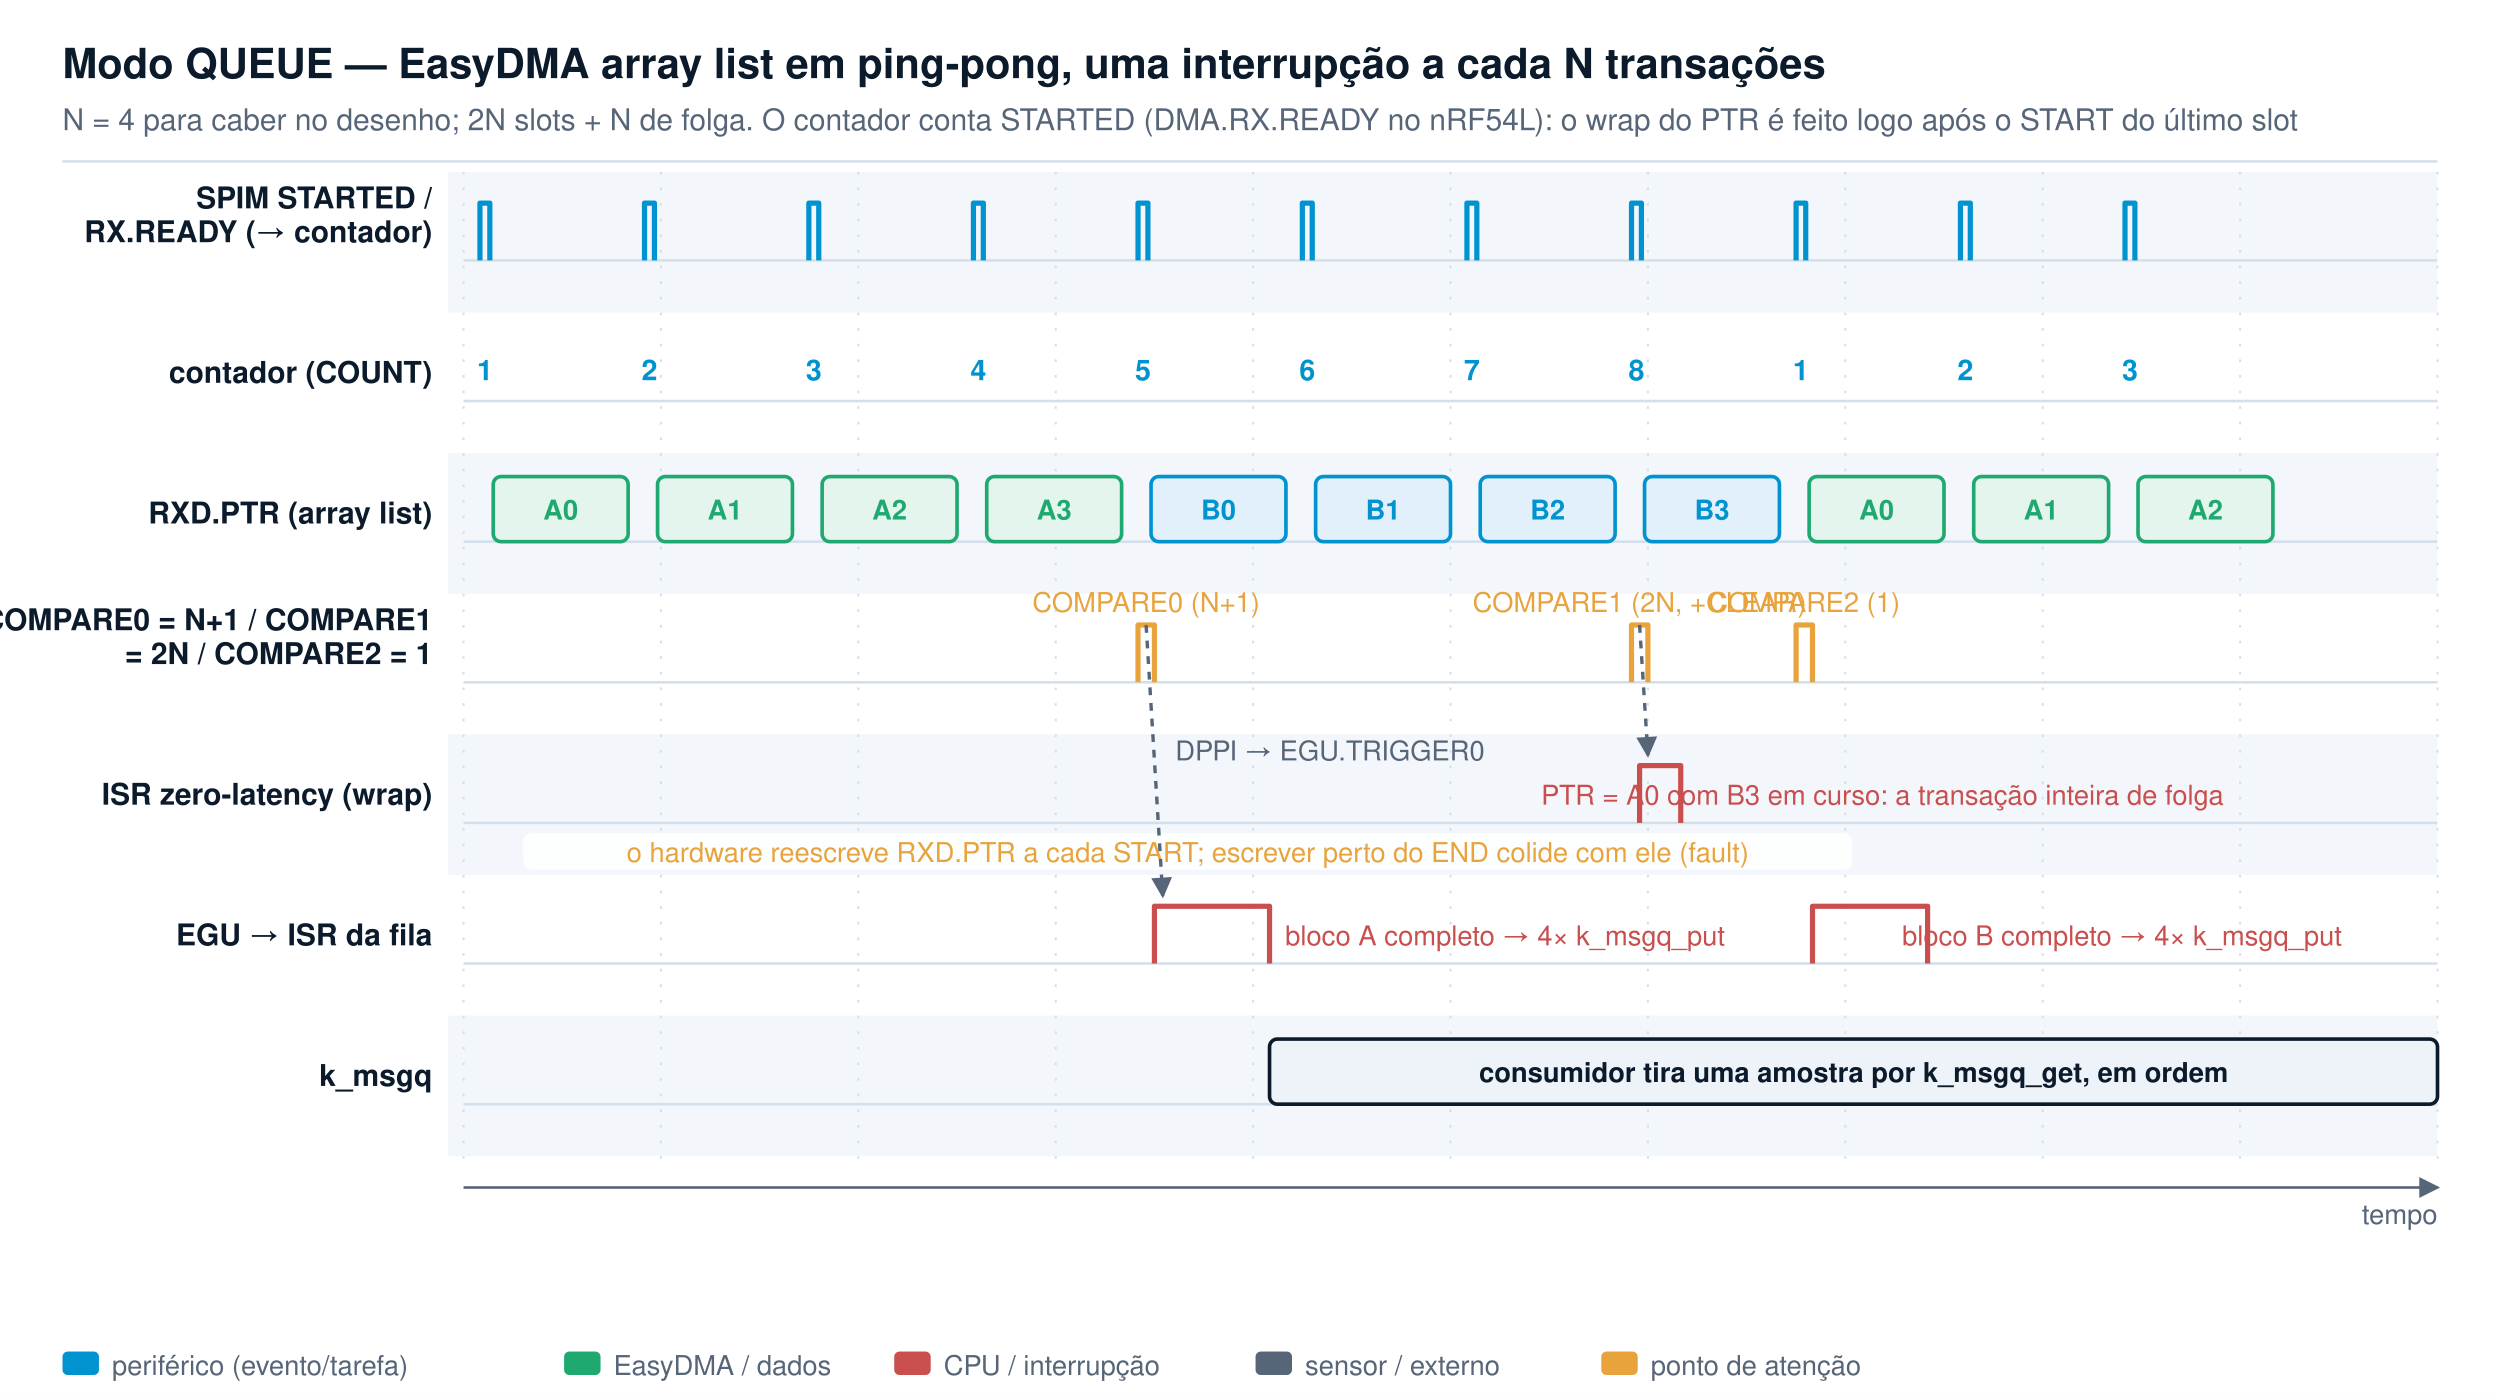
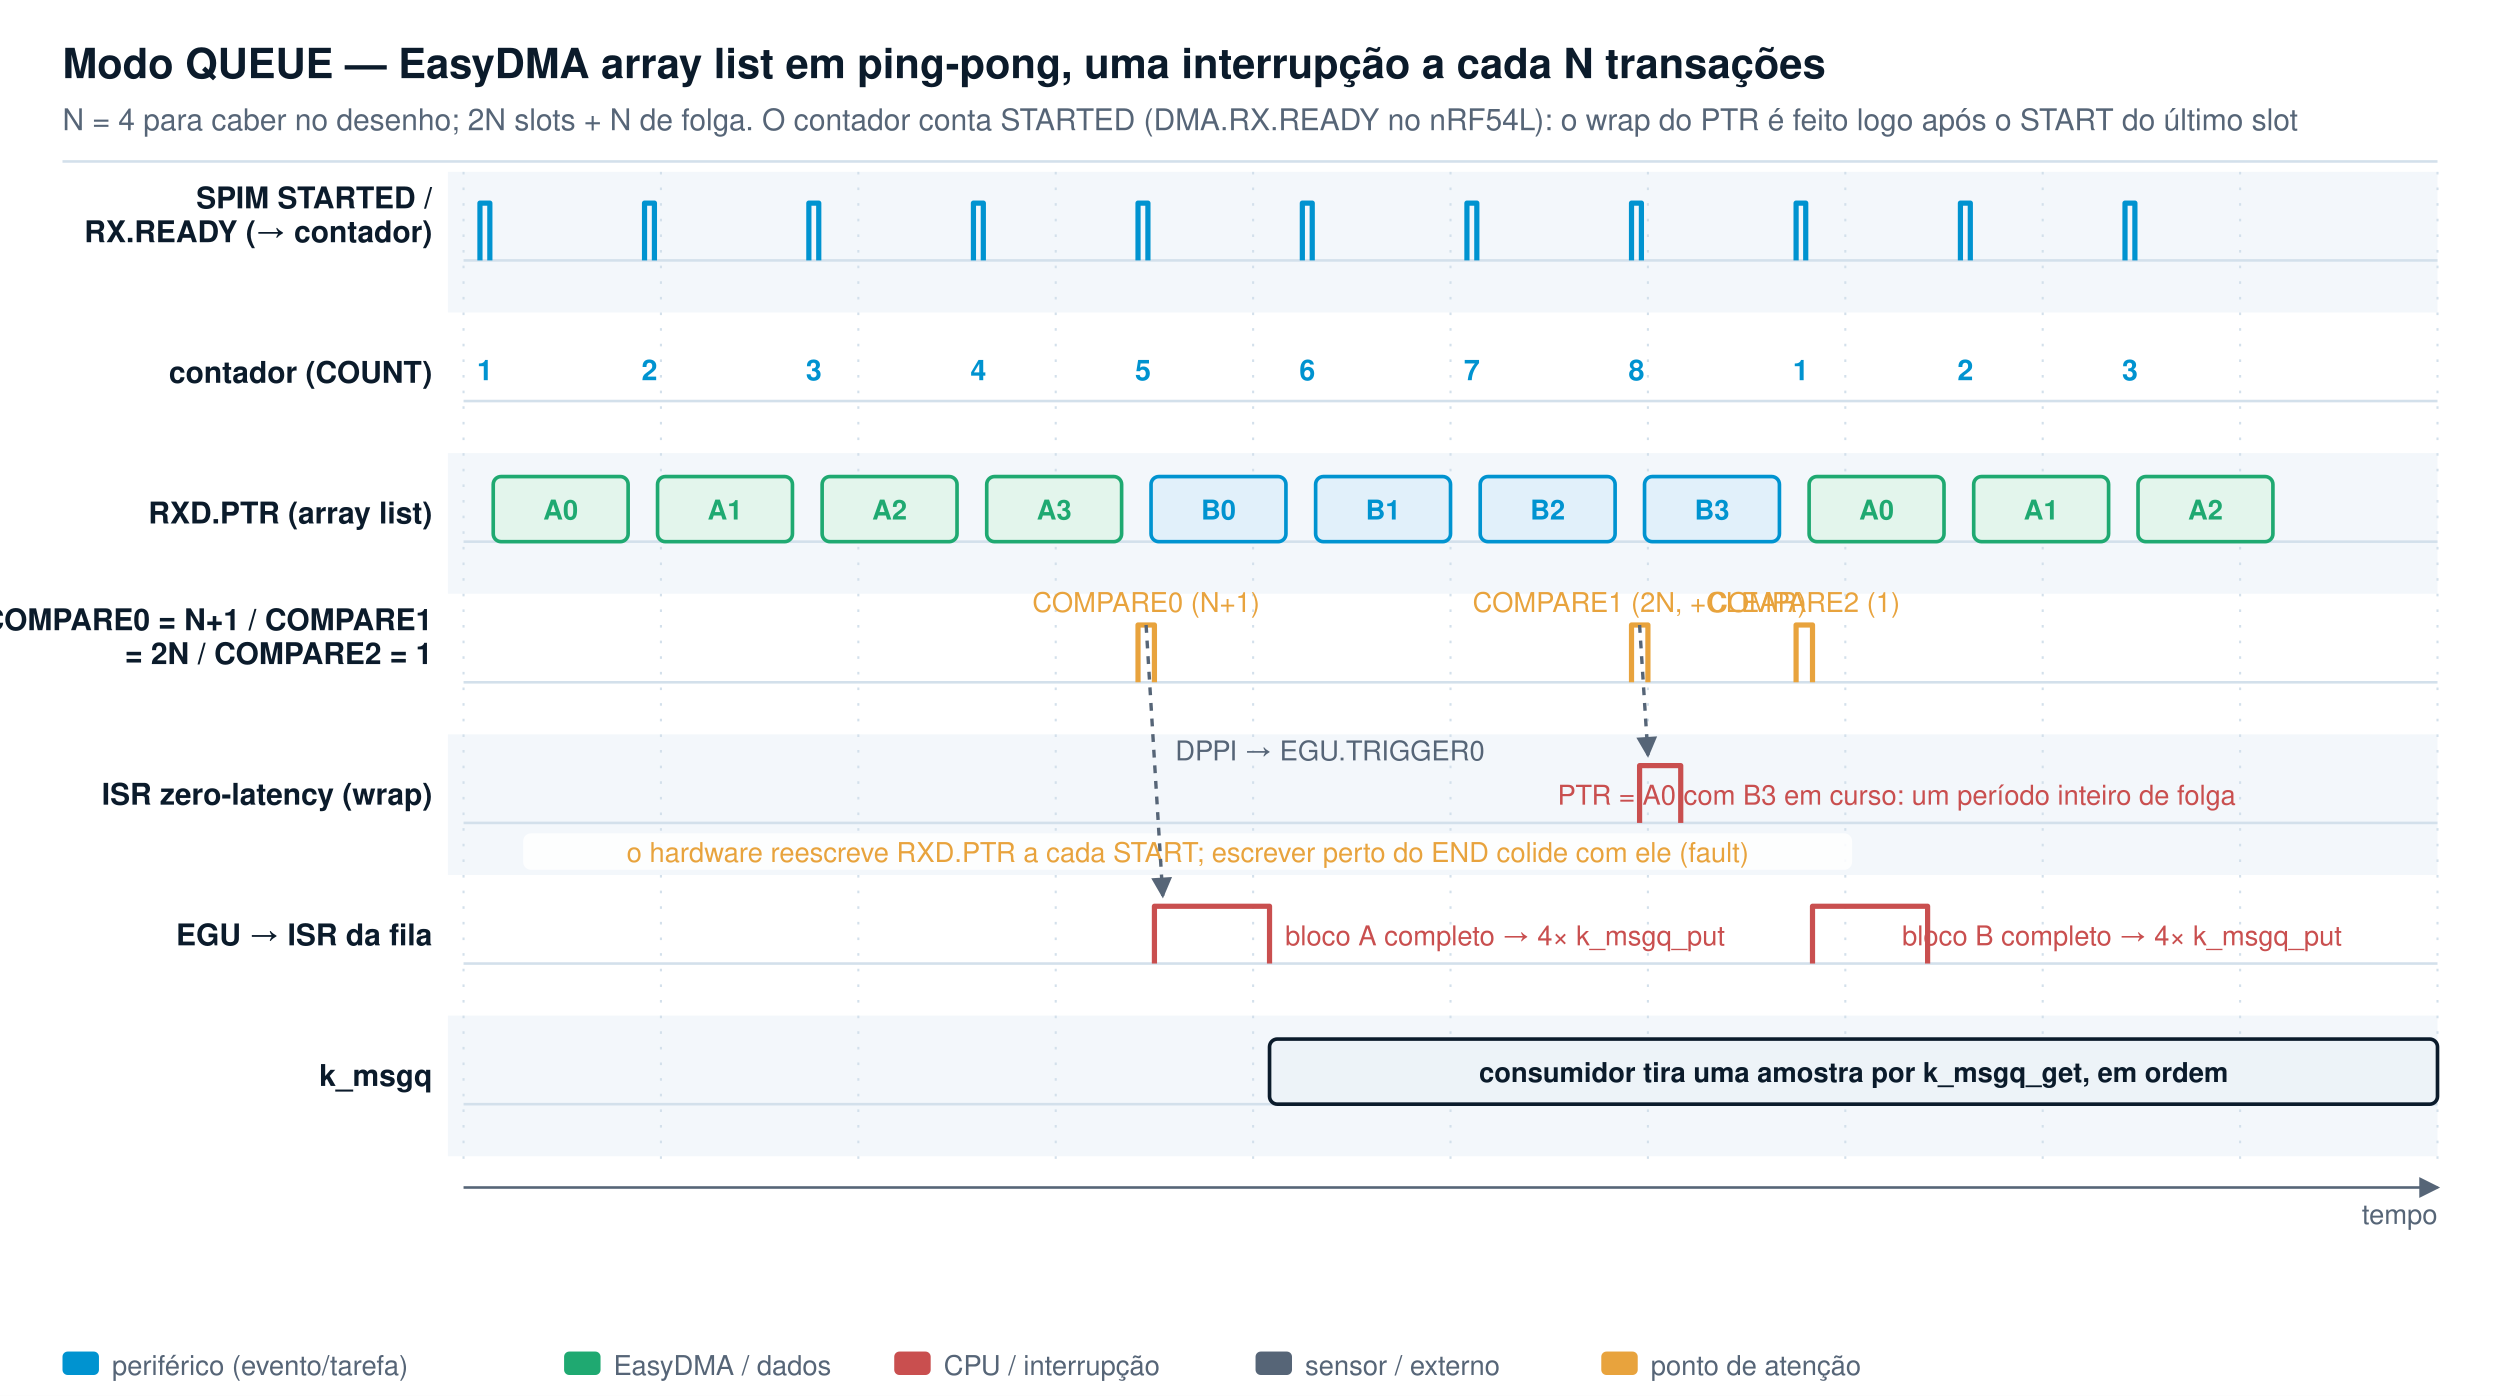
<svg xmlns="http://www.w3.org/2000/svg" width="960" height="536" viewBox="0 0 960 536">
  <defs>
    <marker id="arr" markerWidth="9" markerHeight="9" refX="7" refY="4.5" orient="auto" markerUnits="userSpaceOnUse">
      <path d="M0,0.5 L8,4.5 L0,8.5 z" fill="#566577" />
    </marker>
    <marker id="arr-blue" markerWidth="9" markerHeight="9" refX="7" refY="4.5" orient="auto" markerUnits="userSpaceOnUse">
      <path d="M0,0.5 L8,4.5 L0,8.5 z" fill="#0093D0" />
    </marker>
    <marker id="arr-green" markerWidth="9" markerHeight="9" refX="7" refY="4.5" orient="auto" markerUnits="userSpaceOnUse">
      <path d="M0,0.5 L8,4.5 L0,8.5 z" fill="#1FA971" />
    </marker>
    <marker id="arr-red" markerWidth="9" markerHeight="9" refX="7" refY="4.5" orient="auto" markerUnits="userSpaceOnUse">
      <path d="M0,0.5 L8,4.5 L0,8.5 z" fill="#C94F4F" />
    </marker>
    <filter id="shadow" x="-5%" y="-5%" width="110%" height="120%">
      <feDropShadow dx="0" dy="1.5" stdDeviation="1.5" flood-color="#00224E" flood-opacity="0.12" />
    </filter>
  </defs>
  <rect width="100%" height="100%" fill="white" />
  <text x="24" y="30" fill="#0B1B2B" font-family="Segoe UI, Helvetica Neue, Helvetica, Arial, sans-serif" font-size="16" font-weight="600">Modo QUEUE — EasyDMA array list em ping-pong, uma interrupção a cada N transações</text>
  <text x="24" y="50" fill="#566577" font-family="Segoe UI, Helvetica Neue, Helvetica, Arial, sans-serif" font-size="11.5">N = 4 para caber no desenho; 2N slots + N de folga. O contador conta STARTED (DMA.RX.READY no nRF54L): o wrap do PTR é feito logo após o START do último slot</text>
  <line x1="24" y1="62" x2="936" y2="62" stroke="#D3E0EB" stroke-width="1" />
  <rect x="172" y="66" width="764" height="54" fill="#F3F7FB" />
  <line x1="178" y1="100" x2="936" y2="100" stroke="#D3E0EB" stroke-width="1" />
  <text x="166" y="80" text-anchor="end" fill="#0B1B2B" font-family="Segoe UI, Helvetica Neue, Helvetica, Arial, sans-serif" font-size="11.5" font-weight="600">SPIM STARTED /</text>
  <text x="166" y="93" text-anchor="end" fill="#0B1B2B" font-family="Segoe UI, Helvetica Neue, Helvetica, Arial, sans-serif" font-size="11.5" font-weight="600">RX.READY (→ contador)</text>
  <line x1="178" y1="154" x2="936" y2="154" stroke="#D3E0EB" stroke-width="1" />
  <text x="166" y="147" text-anchor="end" fill="#0B1B2B" font-family="Segoe UI, Helvetica Neue, Helvetica, Arial, sans-serif" font-size="11.5" font-weight="600">contador (COUNT)</text>
  <rect x="172" y="174" width="764" height="54" fill="#F3F7FB" />
  <line x1="178" y1="208" x2="936" y2="208" stroke="#D3E0EB" stroke-width="1" />
  <text x="166" y="201" text-anchor="end" fill="#0B1B2B" font-family="Segoe UI, Helvetica Neue, Helvetica, Arial, sans-serif" font-size="11.5" font-weight="600">RXD.PTR (array list)</text>
  <line x1="178" y1="262" x2="936" y2="262" stroke="#D3E0EB" stroke-width="1" />
  <text x="166" y="242" text-anchor="end" fill="#0B1B2B" font-family="Segoe UI, Helvetica Neue, Helvetica, Arial, sans-serif" font-size="11.5" font-weight="600">COMPARE0 = N+1 / COMPARE1</text>
  <text x="166" y="255" text-anchor="end" fill="#0B1B2B" font-family="Segoe UI, Helvetica Neue, Helvetica, Arial, sans-serif" font-size="11.5" font-weight="600">= 2N / COMPARE2 = 1</text>
  <rect x="172" y="282" width="764" height="54" fill="#F3F7FB" />
  <line x1="178" y1="316" x2="936" y2="316" stroke="#D3E0EB" stroke-width="1" />
  <text x="166" y="309" text-anchor="end" fill="#0B1B2B" font-family="Segoe UI, Helvetica Neue, Helvetica, Arial, sans-serif" font-size="11.5" font-weight="600">ISR zero-latency (wrap)</text>
  <line x1="178" y1="370" x2="936" y2="370" stroke="#D3E0EB" stroke-width="1" />
  <text x="166" y="363" text-anchor="end" fill="#0B1B2B" font-family="Segoe UI, Helvetica Neue, Helvetica, Arial, sans-serif" font-size="11.5" font-weight="600">EGU → ISR da fila</text>
  <rect x="172" y="390" width="764" height="54" fill="#F3F7FB" />
  <line x1="178" y1="424" x2="936" y2="424" stroke="#D3E0EB" stroke-width="1" />
  <text x="166" y="417" text-anchor="end" fill="#0B1B2B" font-family="Segoe UI, Helvetica Neue, Helvetica, Arial, sans-serif" font-size="11.5" font-weight="600">k_msgq</text>
  <line x1="178.0" y1="66" x2="178.0" y2="448" stroke="#D3E0EB" stroke-width="0.8" stroke-dasharray="1 5" />
  <line x1="253.8" y1="66" x2="253.8" y2="448" stroke="#D3E0EB" stroke-width="0.8" stroke-dasharray="1 5" />
  <line x1="329.6" y1="66" x2="329.6" y2="448" stroke="#D3E0EB" stroke-width="0.8" stroke-dasharray="1 5" />
  <line x1="405.4" y1="66" x2="405.4" y2="448" stroke="#D3E0EB" stroke-width="0.8" stroke-dasharray="1 5" />
  <line x1="481.2" y1="66" x2="481.2" y2="448" stroke="#D3E0EB" stroke-width="0.8" stroke-dasharray="1 5" />
  <line x1="557.0" y1="66" x2="557.0" y2="448" stroke="#D3E0EB" stroke-width="0.8" stroke-dasharray="1 5" />
  <line x1="632.8" y1="66" x2="632.8" y2="448" stroke="#D3E0EB" stroke-width="0.8" stroke-dasharray="1 5" />
  <line x1="708.6" y1="66" x2="708.6" y2="448" stroke="#D3E0EB" stroke-width="0.8" stroke-dasharray="1 5" />
  <line x1="784.4" y1="66" x2="784.4" y2="448" stroke="#D3E0EB" stroke-width="0.8" stroke-dasharray="1 5" />
  <line x1="860.2" y1="66" x2="860.2" y2="448" stroke="#D3E0EB" stroke-width="0.8" stroke-dasharray="1 5" />
  <line x1="936.0" y1="66" x2="936.0" y2="448" stroke="#D3E0EB" stroke-width="0.8" stroke-dasharray="1 5" />
  <path d="M184.3,100.0 V78.0 H188.1 V100.0" fill="none" stroke="#0093D0" stroke-width="2" stroke-linejoin="round" />
  <text x="186.2" y="146.0" fill="#0093D0" text-anchor="middle" font-family="Segoe UI, Helvetica Neue, Helvetica, Arial, sans-serif" font-size="11" font-weight="600">1</text>
  <path d="M247.5,100.0 V78.0 H251.3 V100.0" fill="none" stroke="#0093D0" stroke-width="2" stroke-linejoin="round" />
  <text x="249.4" y="146.0" fill="#0093D0" text-anchor="middle" font-family="Segoe UI, Helvetica Neue, Helvetica, Arial, sans-serif" font-size="11" font-weight="600">2</text>
  <path d="M310.6,100.0 V78.0 H314.4 V100.0" fill="none" stroke="#0093D0" stroke-width="2" stroke-linejoin="round" />
  <text x="312.5" y="146.0" fill="#0093D0" text-anchor="middle" font-family="Segoe UI, Helvetica Neue, Helvetica, Arial, sans-serif" font-size="11" font-weight="600">3</text>
  <path d="M373.8,100.0 V78.0 H377.6 V100.0" fill="none" stroke="#0093D0" stroke-width="2" stroke-linejoin="round" />
  <text x="375.7" y="146.0" fill="#0093D0" text-anchor="middle" font-family="Segoe UI, Helvetica Neue, Helvetica, Arial, sans-serif" font-size="11" font-weight="600">4</text>
  <path d="M437.0,100.0 V78.0 H440.8 V100.0" fill="none" stroke="#0093D0" stroke-width="2" stroke-linejoin="round" />
  <text x="438.9" y="146.0" fill="#0093D0" text-anchor="middle" font-family="Segoe UI, Helvetica Neue, Helvetica, Arial, sans-serif" font-size="11" font-weight="600">5</text>
  <path d="M500.1,100.0 V78.0 H503.9 V100.0" fill="none" stroke="#0093D0" stroke-width="2" stroke-linejoin="round" />
  <text x="502.0" y="146.0" fill="#0093D0" text-anchor="middle" font-family="Segoe UI, Helvetica Neue, Helvetica, Arial, sans-serif" font-size="11" font-weight="600">6</text>
  <path d="M563.3,100.0 V78.0 H567.1 V100.0" fill="none" stroke="#0093D0" stroke-width="2" stroke-linejoin="round" />
  <text x="565.2" y="146.0" fill="#0093D0" text-anchor="middle" font-family="Segoe UI, Helvetica Neue, Helvetica, Arial, sans-serif" font-size="11" font-weight="600">7</text>
  <path d="M626.5,100.0 V78.0 H630.3 V100.0" fill="none" stroke="#0093D0" stroke-width="2" stroke-linejoin="round" />
  <text x="628.4" y="146.0" fill="#0093D0" text-anchor="middle" font-family="Segoe UI, Helvetica Neue, Helvetica, Arial, sans-serif" font-size="11" font-weight="600">8</text>
  <path d="M689.7,100.0 V78.0 H693.4 V100.0" fill="none" stroke="#0093D0" stroke-width="2" stroke-linejoin="round" />
  <text x="691.5" y="146.0" fill="#0093D0" text-anchor="middle" font-family="Segoe UI, Helvetica Neue, Helvetica, Arial, sans-serif" font-size="11" font-weight="600">1</text>
  <path d="M752.8,100.0 V78.0 H756.6 V100.0" fill="none" stroke="#0093D0" stroke-width="2" stroke-linejoin="round" />
  <text x="754.7" y="146.0" fill="#0093D0" text-anchor="middle" font-family="Segoe UI, Helvetica Neue, Helvetica, Arial, sans-serif" font-size="11" font-weight="600">2</text>
  <path d="M816.0,100.0 V78.0 H819.8 V100.0" fill="none" stroke="#0093D0" stroke-width="2" stroke-linejoin="round" />
  <text x="817.9" y="146.0" fill="#0093D0" text-anchor="middle" font-family="Segoe UI, Helvetica Neue, Helvetica, Arial, sans-serif" font-size="11" font-weight="600">3</text>
  <rect x="189.4" y="183.0" width="51.8" height="25" rx="3" fill="#E3F5EC" stroke="#1FA971" stroke-width="1.4" />
  <text x="215.3" y="199.5" fill="#1FA971" text-anchor="middle" font-family="Segoe UI, Helvetica Neue, Helvetica, Arial, sans-serif" font-size="10.5" font-weight="600">A0</text>
  <rect x="252.5" y="183.0" width="51.8" height="25" rx="3" fill="#E3F5EC" stroke="#1FA971" stroke-width="1.4" />
  <text x="278.4" y="199.5" fill="#1FA971" text-anchor="middle" font-family="Segoe UI, Helvetica Neue, Helvetica, Arial, sans-serif" font-size="10.5" font-weight="600">A1</text>
  <rect x="315.7" y="183.0" width="51.8" height="25" rx="3" fill="#E3F5EC" stroke="#1FA971" stroke-width="1.4" />
  <text x="341.6" y="199.5" fill="#1FA971" text-anchor="middle" font-family="Segoe UI, Helvetica Neue, Helvetica, Arial, sans-serif" font-size="10.5" font-weight="600">A2</text>
  <rect x="378.9" y="183.0" width="51.8" height="25" rx="3" fill="#E3F5EC" stroke="#1FA971" stroke-width="1.4" />
  <text x="404.8" y="199.5" fill="#1FA971" text-anchor="middle" font-family="Segoe UI, Helvetica Neue, Helvetica, Arial, sans-serif" font-size="10.5" font-weight="600">A3</text>
  <rect x="442.0" y="183.0" width="51.8" height="25" rx="3" fill="#E1F0FA" stroke="#0093D0" stroke-width="1.4" />
  <text x="467.9" y="199.5" fill="#0093D0" text-anchor="middle" font-family="Segoe UI, Helvetica Neue, Helvetica, Arial, sans-serif" font-size="10.5" font-weight="600">B0</text>
  <rect x="505.2" y="183.0" width="51.8" height="25" rx="3" fill="#E1F0FA" stroke="#0093D0" stroke-width="1.4" />
  <text x="531.1" y="199.5" fill="#0093D0" text-anchor="middle" font-family="Segoe UI, Helvetica Neue, Helvetica, Arial, sans-serif" font-size="10.5" font-weight="600">B1</text>
  <rect x="568.4" y="183.0" width="51.8" height="25" rx="3" fill="#E1F0FA" stroke="#0093D0" stroke-width="1.4" />
  <text x="594.3" y="199.5" fill="#0093D0" text-anchor="middle" font-family="Segoe UI, Helvetica Neue, Helvetica, Arial, sans-serif" font-size="10.5" font-weight="600">B2</text>
  <rect x="631.5" y="183.0" width="51.8" height="25" rx="3" fill="#E1F0FA" stroke="#0093D0" stroke-width="1.4" />
  <text x="657.4" y="199.5" fill="#0093D0" text-anchor="middle" font-family="Segoe UI, Helvetica Neue, Helvetica, Arial, sans-serif" font-size="10.5" font-weight="600">B3</text>
  <rect x="694.7" y="183.0" width="51.8" height="25" rx="3" fill="#E3F5EC" stroke="#1FA971" stroke-width="1.4" />
  <text x="720.6" y="199.5" fill="#1FA971" text-anchor="middle" font-family="Segoe UI, Helvetica Neue, Helvetica, Arial, sans-serif" font-size="10.5" font-weight="600">A0</text>
  <rect x="757.9" y="183.0" width="51.8" height="25" rx="3" fill="#E3F5EC" stroke="#1FA971" stroke-width="1.4" />
  <text x="783.8" y="199.5" fill="#1FA971" text-anchor="middle" font-family="Segoe UI, Helvetica Neue, Helvetica, Arial, sans-serif" font-size="10.5" font-weight="600">A1</text>
  <rect x="821.0" y="183.0" width="51.8" height="25" rx="3" fill="#E3F5EC" stroke="#1FA971" stroke-width="1.4" />
  <text x="846.9" y="199.5" fill="#1FA971" text-anchor="middle" font-family="Segoe UI, Helvetica Neue, Helvetica, Arial, sans-serif" font-size="10.5" font-weight="600">A2</text>
  <path d="M437.0,262.0 V240.0 H443.3 V262.0" fill="none" stroke="#E8A33D" stroke-width="2" stroke-linejoin="round" />
  <text x="440.1" y="235.0" fill="#E8A33D" text-anchor="middle" font-family="Segoe UI, Helvetica Neue, Helvetica, Arial, sans-serif" font-size="10.5">COMPARE0 (N+1)</text>
  <path d="M626.5,262.0 V240.0 H632.8 V262.0" fill="none" stroke="#E8A33D" stroke-width="2" stroke-linejoin="round" />
  <text x="629.6" y="235.0" fill="#E8A33D" text-anchor="middle" font-family="Segoe UI, Helvetica Neue, Helvetica, Arial, sans-serif" font-size="10.5">COMPARE1 (2N, +CLEAR)</text>
  <path d="M689.7,262.0 V240.0 H696.0 V262.0" fill="none" stroke="#E8A33D" stroke-width="2" stroke-linejoin="round" />
  <text x="692.8" y="235.0" fill="#E8A33D" text-anchor="middle" font-family="Segoe UI, Helvetica Neue, Helvetica, Arial, sans-serif" font-size="10.5">COMPARE2 (1)</text>
  <path d="M629.6,316.0 V294.0 H645.4 V316.0" fill="none" stroke="#C94F4F" stroke-width="2" stroke-linejoin="round" />
-   <text x="591.8" y="309.0" fill="#C94F4F" text-anchor="start" font-family="Segoe UI, Helvetica Neue, Helvetica, Arial, sans-serif" font-size="10.5">PTR = A0 com B3 em curso: a transação inteira de folga</text>
+   <text x="598.1" y="309.0" fill="#C94F4F" text-anchor="start" font-family="Segoe UI, Helvetica Neue, Helvetica, Arial, sans-serif" font-size="10.5">PTR = A0 com B3 em curso: um período inteiro de folga</text>
  <path d="M443.3,370.0 V348.0 H487.5 V370.0" fill="none" stroke="#C94F4F" stroke-width="2" stroke-linejoin="round" />
  <text x="493.5" y="363.0" fill="#C94F4F" text-anchor="start" font-family="Segoe UI, Helvetica Neue, Helvetica, Arial, sans-serif" font-size="10.5">bloco A completo → 4× k_msgq_put</text>
  <path d="M696.0,370.0 V348.0 H740.2 V370.0" fill="none" stroke="#C94F4F" stroke-width="2" stroke-linejoin="round" />
  <text x="730.4" y="363.0" fill="#C94F4F" text-anchor="start" font-family="Segoe UI, Helvetica Neue, Helvetica, Arial, sans-serif" font-size="10.5">bloco B completo → 4× k_msgq_put</text>
  <rect x="487.5" y="399.0" width="448.5" height="25" rx="3" fill="#EDF3F8" stroke="#0B1B2B" stroke-width="1.4" />
  <text x="711.8" y="415.5" fill="#0B1B2B" text-anchor="middle" font-family="Segoe UI, Helvetica Neue, Helvetica, Arial, sans-serif" font-size="10.5" font-weight="600">consumidor tira uma amostra por k_msgq_get, em ordem</text>
  <rect x="200.9" y="320" width="510.3" height="14" rx="3" fill="white" opacity="0.85" />
  <text x="456.1" y="331.0" fill="#E8A33D" text-anchor="middle" font-family="Segoe UI, Helvetica Neue, Helvetica, Arial, sans-serif" font-size="10.5">o hardware reescreve RXD.PTR a cada START; escrever perto do END colide com ele (fault)</text>
  <line x1="629.6" y1="240.0" x2="632.8" y2="290.0" stroke="#566577" stroke-width="1.3" stroke-dasharray="3 3" marker-end="url(#arr)" />
  <line x1="440.1" y1="240.0" x2="446.5" y2="344.0" stroke="#566577" stroke-width="1.3" stroke-dasharray="3 3" marker-end="url(#arr)" />
  <text x="451.3" y="292.0" fill="#566577" text-anchor="start" font-family="Segoe UI, Helvetica Neue, Helvetica, Arial, sans-serif" font-size="10.5">DPPI → EGU.TRIGGER0</text>
  <line x1="178" y1="456" x2="936" y2="456" stroke="#566577" stroke-width="1" marker-end="url(#arr)" />
  <text x="936" y="470" text-anchor="end" fill="#566577" font-family="Segoe UI, Helvetica Neue, Helvetica, Arial, sans-serif" font-size="10.5">tempo</text>
  <rect x="24" y="519" width="14" height="9" rx="2" fill="#0093D0" />
  <text x="43" y="528" fill="#566577" font-family="Segoe UI, Helvetica Neue, Helvetica, Arial, sans-serif" font-size="10.5">periférico (evento/tarefa)</text>
  <rect x="216.61" y="519" width="14" height="9" rx="2" fill="#1FA971" />
  <text x="235.61" y="528" fill="#566577" font-family="Segoe UI, Helvetica Neue, Helvetica, Arial, sans-serif" font-size="10.5">EasyDMA / dados</text>
  <rect x="343.385" y="519" width="14" height="9" rx="2" fill="#C94F4F" />
  <text x="362.385" y="528" fill="#566577" font-family="Segoe UI, Helvetica Neue, Helvetica, Arial, sans-serif" font-size="10.5">CPU / interrupção</text>
  <rect x="482.13" y="519" width="14" height="9" rx="2" fill="#566577" />
  <text x="501.13" y="528" fill="#566577" font-family="Segoe UI, Helvetica Neue, Helvetica, Arial, sans-serif" font-size="10.5">sensor / externo</text>
  <rect x="614.89" y="519" width="14" height="9" rx="2" fill="#E8A33D" />
  <text x="633.89" y="528" fill="#566577" font-family="Segoe UI, Helvetica Neue, Helvetica, Arial, sans-serif" font-size="10.5">ponto de atenção</text>
</svg>
